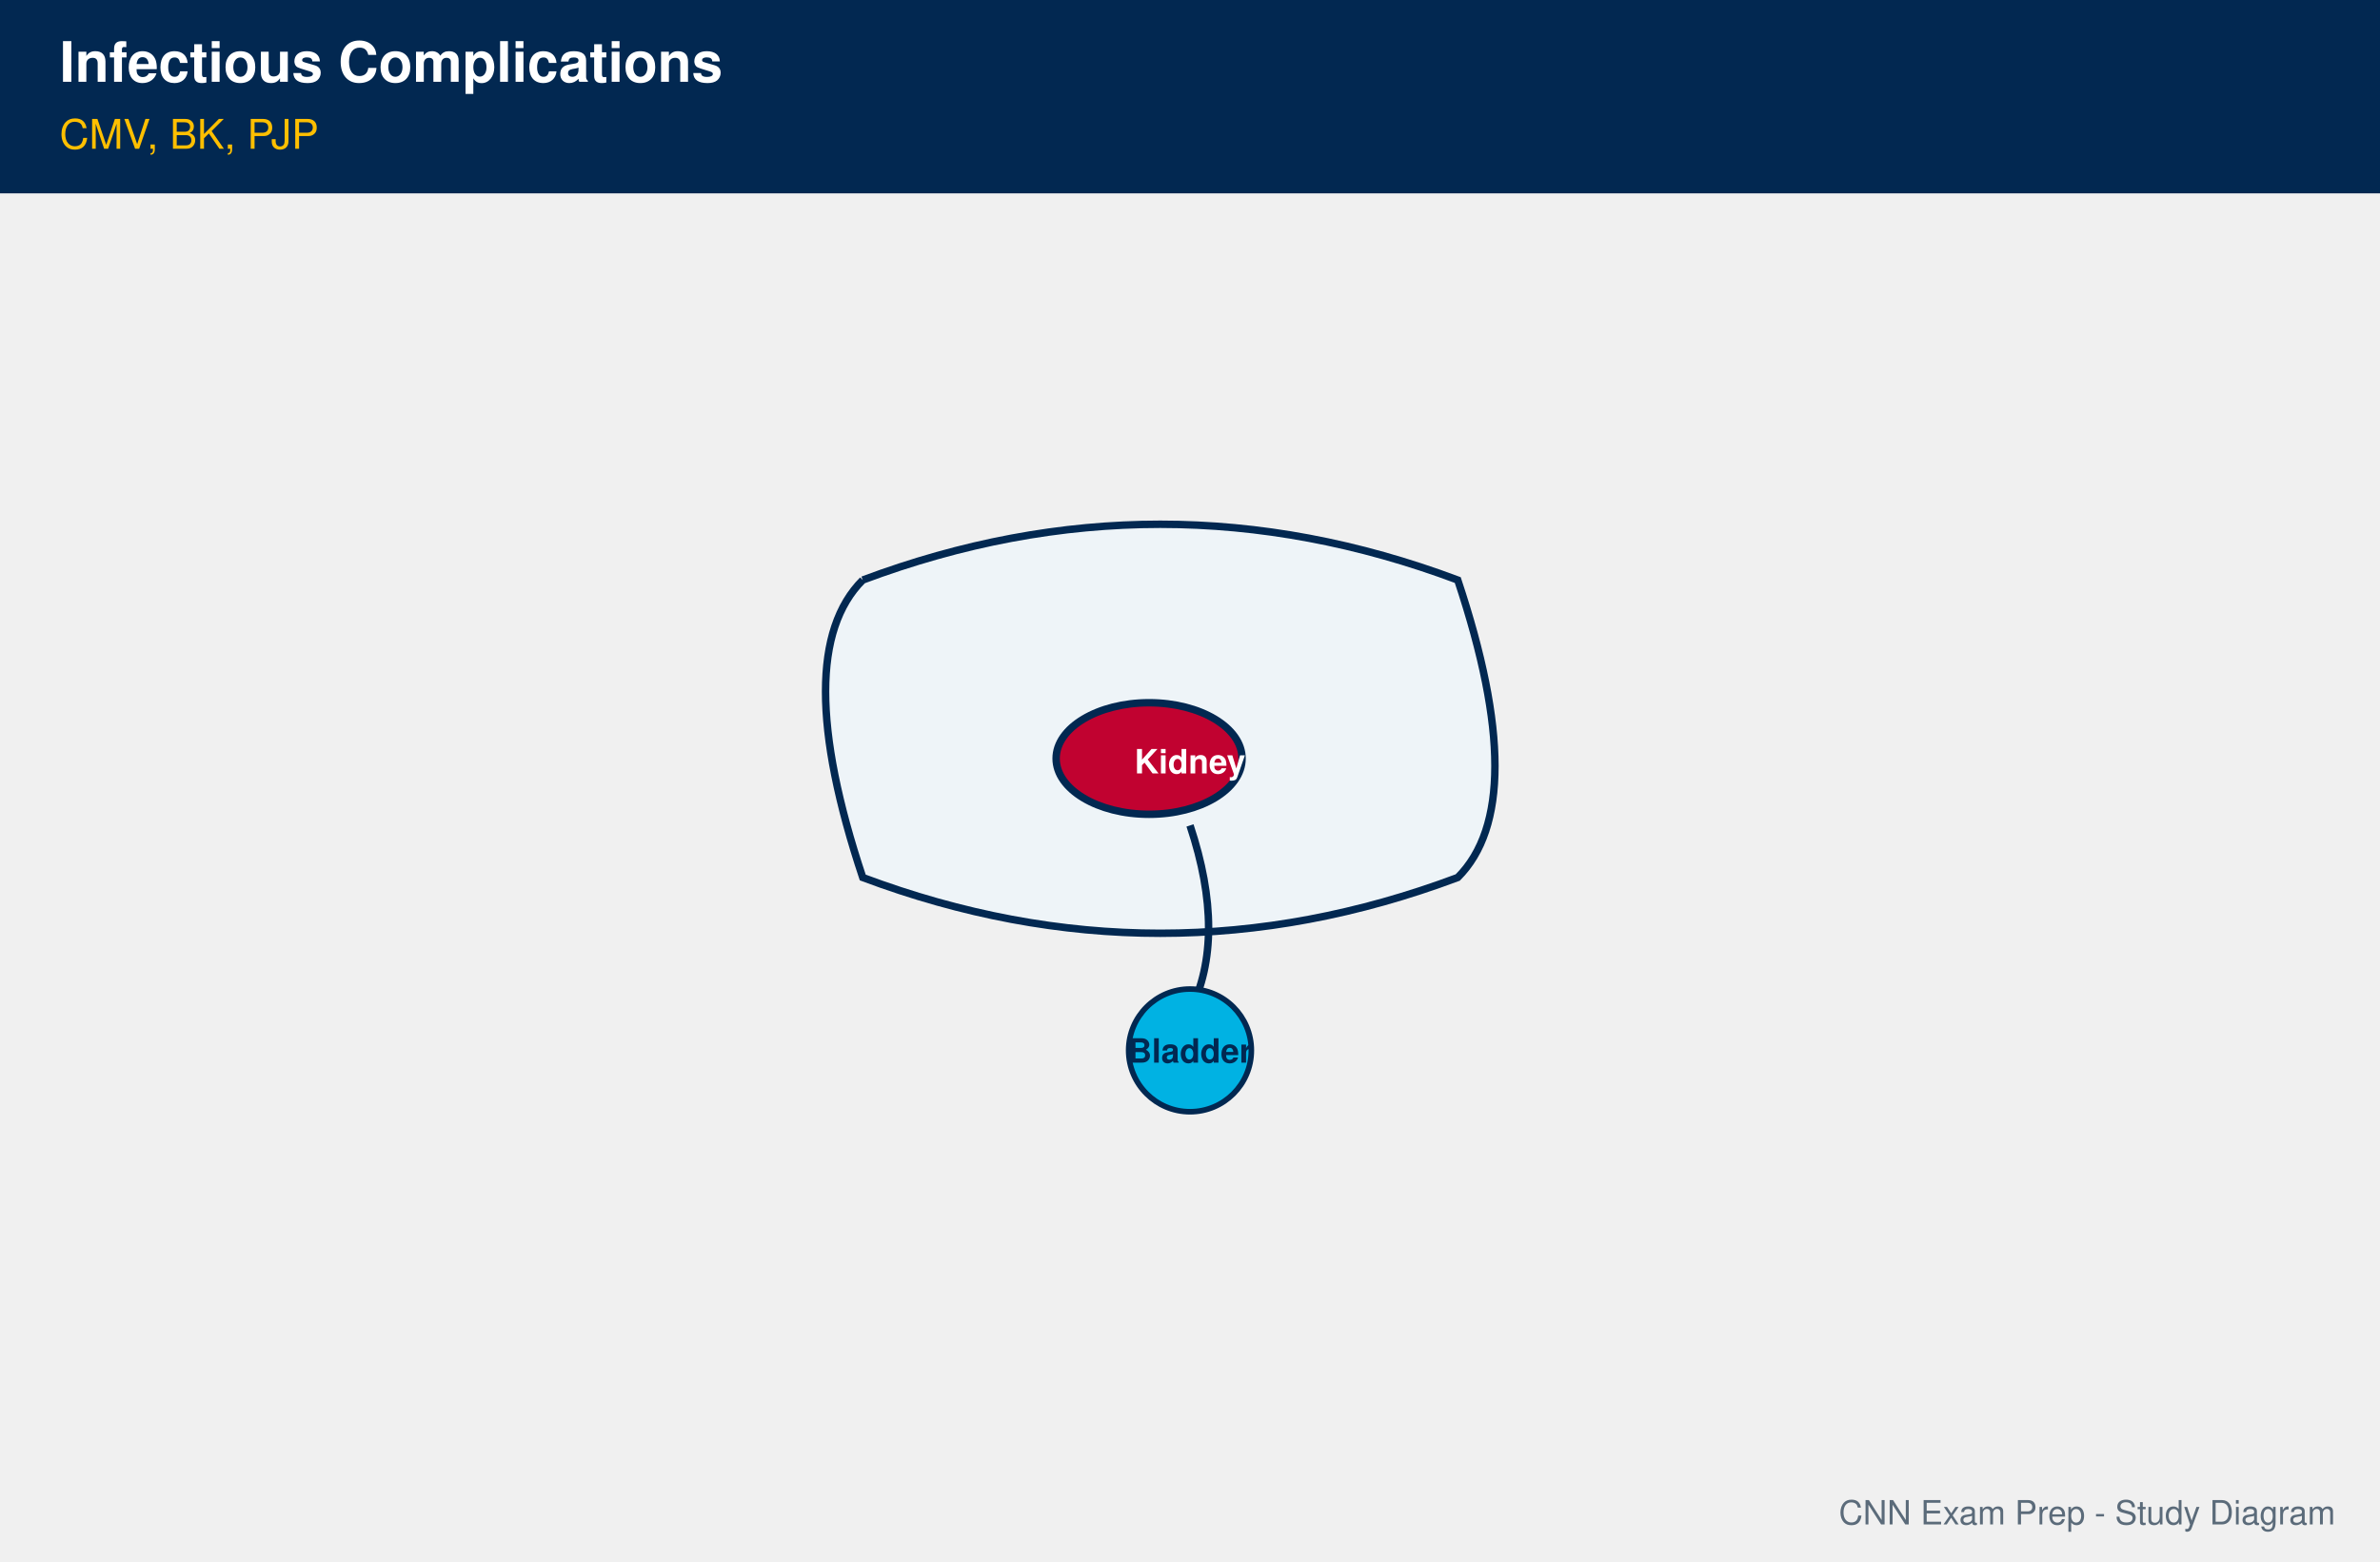
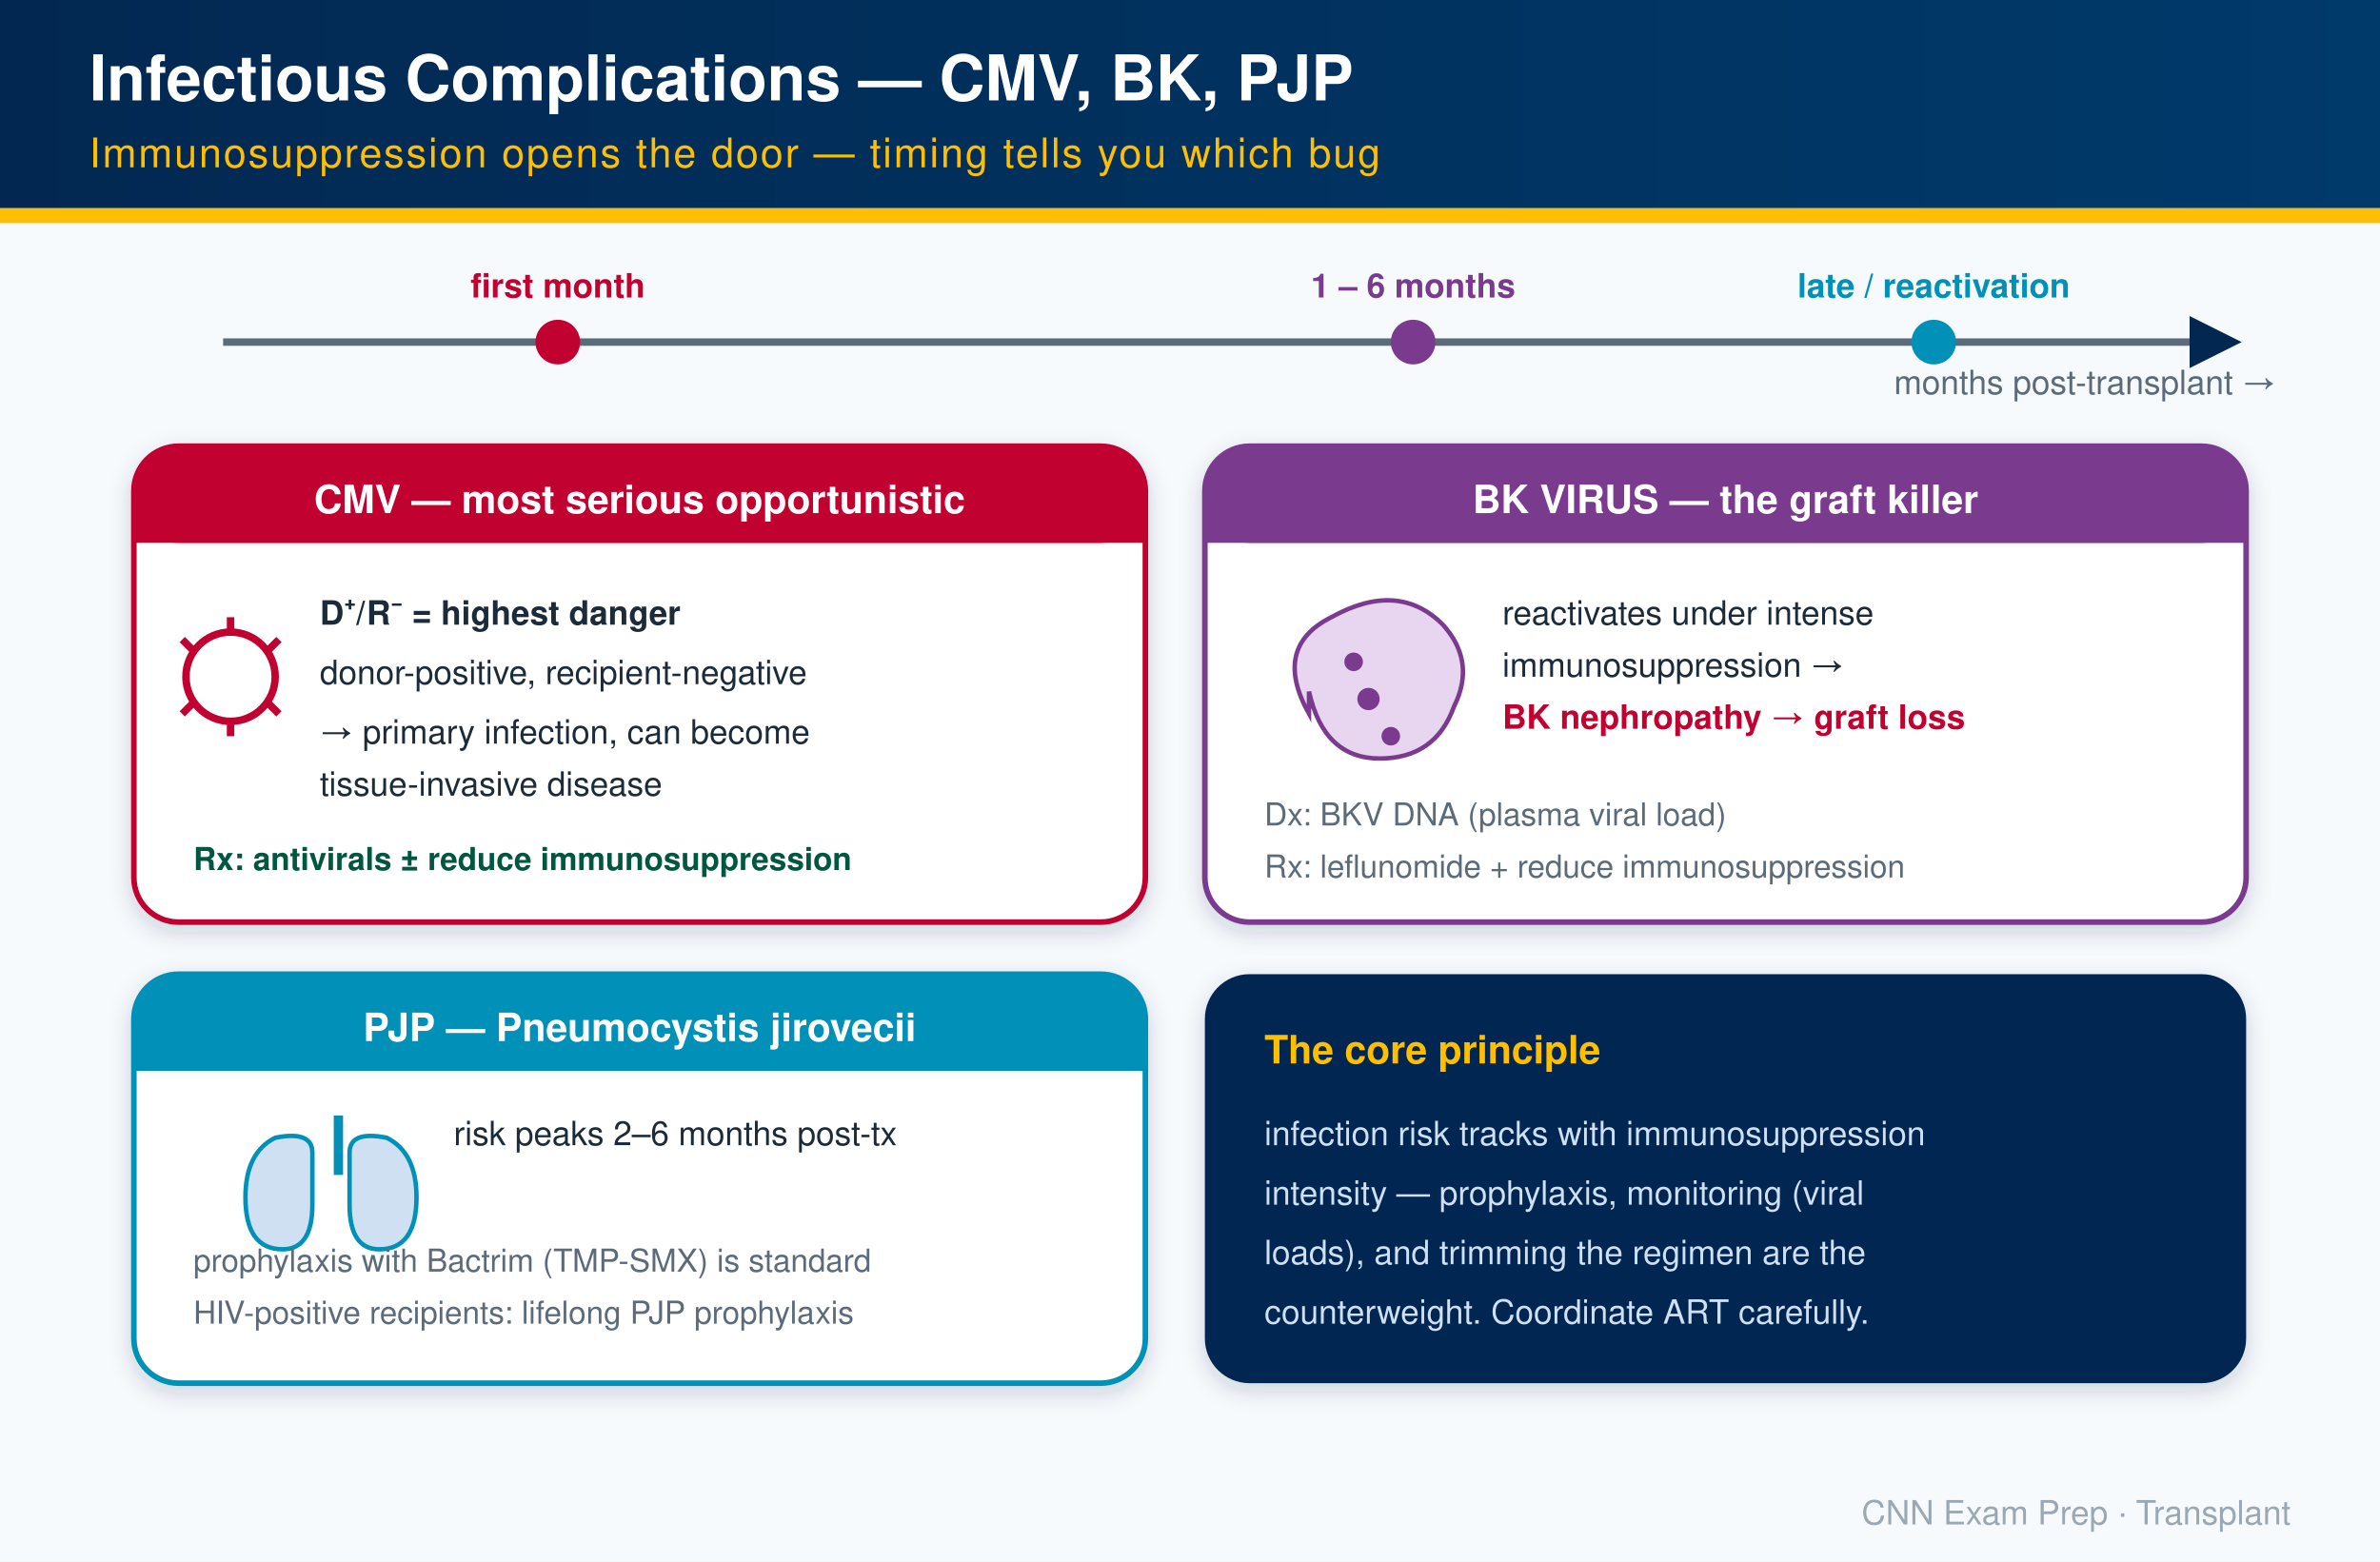
- <svg xmlns="http://www.w3.org/2000/svg" viewBox="0 0 640 420" width="640" height="420" font-family="Helvetica,Arial,sans-serif">
-   <rect x="0" y="0" width="640" height="52" fill="#022851" />
-   <text x="16" y="22" fill="#fff" font-size="15" font-weight="bold">Infectious Complications</text>
-   <text x="16" y="40" fill="#ffbf00" font-size="11">CMV, BK, PJP</text>
-   <path d="M 232.0 156.0 q 80 -30 160 0 q 20 60 0 80 q -80 30 -160 0 q -20 -60 0 -80" fill="#eef4f8" stroke="#022851" stroke-width="2" />
-   <path d="M 309.0 189.0 a 25 15 0 1 0 0 30 a 25 15 0 1 0 0 -30" fill="#c10230" stroke="#022851" stroke-width="2" />
-   <text x="320" y="208" fill="#fff" font-size="9" text-anchor="middle" font-weight="bold">Kidney</text>
-   <path d="M 320 222.0 q 10 30 0 50" fill="none" stroke="#022851" stroke-width="2" />
-   <circle cx="320" cy="282.5" r="16.5" fill="#00b2e3" stroke="#022851" stroke-width="1.5" />
-   <text x="320" y="285.8" fill="#022851" font-size="9" text-anchor="middle" font-weight="bold">Bladder</text>
-   <text x="628" y="410" fill="#5b6b7a" font-size="9" text-anchor="end">CNN Exam Prep - Study Diagram</text>
+ <svg xmlns="http://www.w3.org/2000/svg" viewBox="0 0 640 420" font-family="Helvetica,Arial,sans-serif">
+   <defs>
+     <linearGradient id="tx7Head" x1="0" y1="0" x2="1" y2="0">
+       <stop offset="0" stop-color="#022851" />
+       <stop offset="1" stop-color="#003a6b" />
+     </linearGradient>
+     <marker id="tx7Arr" viewBox="0 0 10 10" refX="8" refY="5" markerWidth="7" markerHeight="7" orient="auto-start-reverse">
+       <path d="M0,0 L10,5 L0,10 z" fill="#022851" />
+     </marker>
+     <filter id="tx7Sh" x="-20%" y="-20%" width="140%" height="140%">
+       <feDropShadow dx="0" dy="2" stdDeviation="3" flood-color="#022851" flood-opacity="0.18" />
+     </filter>
+   </defs>
+   <rect width="640" height="420" fill="#f7fafc" />
+   <rect width="640" height="56" fill="url(#tx7Head)" />
+   <rect y="56" width="640" height="4" fill="#ffbf00" />
+   <text x="24" y="27" fill="#ffffff" font-size="17" font-weight="bold">Infectious Complications — CMV, BK, PJP</text>
+   <text x="24" y="45" fill="#ffbf00" font-size="11" letter-spacing="0.5">Immunosuppression opens the door — timing tells you which bug</text>
+   <line x1="60" y1="92" x2="600" y2="92" stroke="#5b6b7a" stroke-width="2" marker-end="url(#tx7Arr)" />
+   <circle cx="150" cy="92" r="6" fill="#c10230" />
+   <circle cx="380" cy="92" r="6" fill="#7a3b8f" />
+   <circle cx="520" cy="92" r="6" fill="#0090b8" />
+   <text x="150" y="80" fill="#c10230" font-size="9" text-anchor="middle" font-weight="bold">first month</text>
+   <text x="380" y="80" fill="#7a3b8f" font-size="9" text-anchor="middle" font-weight="bold">1 – 6 months</text>
+   <text x="520" y="80" fill="#0090b8" font-size="9" text-anchor="middle" font-weight="bold">late / reactivation</text>
+   <text x="612" y="106" fill="#5b6b7a" font-size="9" text-anchor="end">months post-transplant →</text>
+   <g filter="url(#tx7Sh)">
+     <rect x="36" y="120" width="272" height="128" rx="12" fill="#ffffff" stroke="#c10230" stroke-width="1.5" />
+   </g>
+   <rect x="36" y="120" width="272" height="26" rx="12" fill="#c10230" />
+   <rect x="36" y="134" width="272" height="12" fill="#c10230" />
+   <text x="172" y="138" fill="#ffffff" font-size="10.5" text-anchor="middle" font-weight="bold">CMV — most serious opportunistic</text>
+   <circle cx="62" cy="182" r="12" fill="none" stroke="#c10230" stroke-width="2" />
+   <line x1="62" y1="170" x2="62" y2="166" stroke="#c10230" stroke-width="2" />
+   <line x1="62" y1="194" x2="62" y2="198" stroke="#c10230" stroke-width="2" />
+   <line x1="52" y1="175" x2="49" y2="172" stroke="#c10230" stroke-width="2" />
+   <line x1="72" y1="175" x2="75" y2="172" stroke="#c10230" stroke-width="2" />
+   <line x1="52" y1="189" x2="49" y2="192" stroke="#c10230" stroke-width="2" />
+   <line x1="72" y1="189" x2="75" y2="192" stroke="#c10230" stroke-width="2" />
+   <g font-size="9" fill="#1c2b39">
+     <text x="86" y="168" font-weight="bold">D⁺/R⁻ = highest danger</text>
+     <text x="86" y="184">donor-positive, recipient-negative</text>
+     <text x="86" y="200">→ primary infection, can become</text>
+     <text x="86" y="214">tissue-invasive disease</text>
+   </g>
+   <text x="52" y="234" fill="#00573f" font-size="8.5" font-weight="bold">Rx: antivirals ± reduce immunosuppression</text>
+   <g filter="url(#tx7Sh)">
+     <rect x="324" y="120" width="280" height="128" rx="12" fill="#ffffff" stroke="#7a3b8f" stroke-width="1.5" />
+   </g>
+   <rect x="324" y="120" width="280" height="26" rx="12" fill="#7a3b8f" />
+   <rect x="324" y="134" width="280" height="12" fill="#7a3b8f" />
+   <text x="464" y="138" fill="#ffffff" font-size="10.5" text-anchor="middle" font-weight="bold">BK VIRUS — the graft killer</text>
+   <g transform="translate(-4,-18)">
+     <path d="M356 210 q-10 -18 6 -26 q18 -10 30 2 q9 10 3 22 q-5 14 -20 14 q-15 0 -19 -18 z" fill="#e8d5f0" stroke="#7a3b8f" stroke-width="1.2" />
+     <circle cx="372" cy="206" r="3" fill="#7a3b8f" />
+     <circle cx="368" cy="196" r="2.5" fill="#7a3b8f" />
+     <circle cx="378" cy="216" r="2.5" fill="#7a3b8f" />
+   </g>
+   <g font-size="9" fill="#1c2b39">
+     <text x="404" y="168">reactivates under intense</text>
+     <text x="404" y="182">immunosuppression →</text>
+     <text x="404" y="196" fill="#c10230" font-weight="bold">BK nephropathy → graft loss</text>
+   </g>
+   <g font-size="8.5" fill="#5b6b7a">
+     <text x="340" y="222">Dx: BKV DNA (plasma viral load)</text>
+     <text x="340" y="236">Rx: leflunomide + reduce immunosuppression</text>
+   </g>
+   <g filter="url(#tx7Sh)">
+     <rect x="36" y="262" width="272" height="110" rx="12" fill="#ffffff" stroke="#0090b8" stroke-width="1.5" />
+   </g>
+   <rect x="36" y="262" width="272" height="26" rx="12" fill="#0090b8" />
+   <rect x="36" y="276" width="272" height="12" fill="#0090b8" />
+   <text x="172" y="280" fill="#ffffff" font-size="10.5" text-anchor="middle" font-weight="bold">PJP — Pneumocystis jirovecii</text>
+   <path d="M74 306 q-8 4 -8 16 q0 14 10 14 q8 0 8 -12 v-14 q0 -6 -10 -4 z" fill="#cfe0f2" stroke="#0090b8" stroke-width="1.2" />
+   <path d="M104 306 q8 4 8 16 q0 14 -10 14 q-8 0 -8 -12 v-14 q0 -6 10 -4 z" fill="#cfe0f2" stroke="#0090b8" stroke-width="1.2" />
+   <line x1="91" y1="300" x2="91" y2="316" stroke="#0090b8" stroke-width="2.5" />
+   <g font-size="9" fill="#1c2b39">
+     <text x="122" y="308">risk peaks 2–6 months post-tx</text>
+   </g>
+   <g font-size="8.5" fill="#5b6b7a">
+     <text x="52" y="342">prophylaxis with Bactrim (TMP-SMX) is standard</text>
+     <text x="52" y="356">HIV-positive recipients: lifelong PJP prophylaxis</text>
+   </g>
+   <g filter="url(#tx7Sh)">
+     <rect x="324" y="262" width="280" height="110" rx="12" fill="#022851" />
+   </g>
+   <text x="340" y="286" fill="#ffbf00" font-size="10.5" font-weight="bold">The core principle</text>
+   <g font-size="9" fill="#cfe0f2">
+     <text x="340" y="308">infection risk tracks with immunosuppression</text>
+     <text x="340" y="324">intensity — prophylaxis, monitoring (viral</text>
+     <text x="340" y="340">loads), and trimming the regimen are the</text>
+     <text x="340" y="356">counterweight. Coordinate ART carefully.</text>
+   </g>
+   <text x="616" y="410" fill="#9aa7b4" font-size="9" text-anchor="end">CNN Exam Prep · Transplant</text>
</svg>
